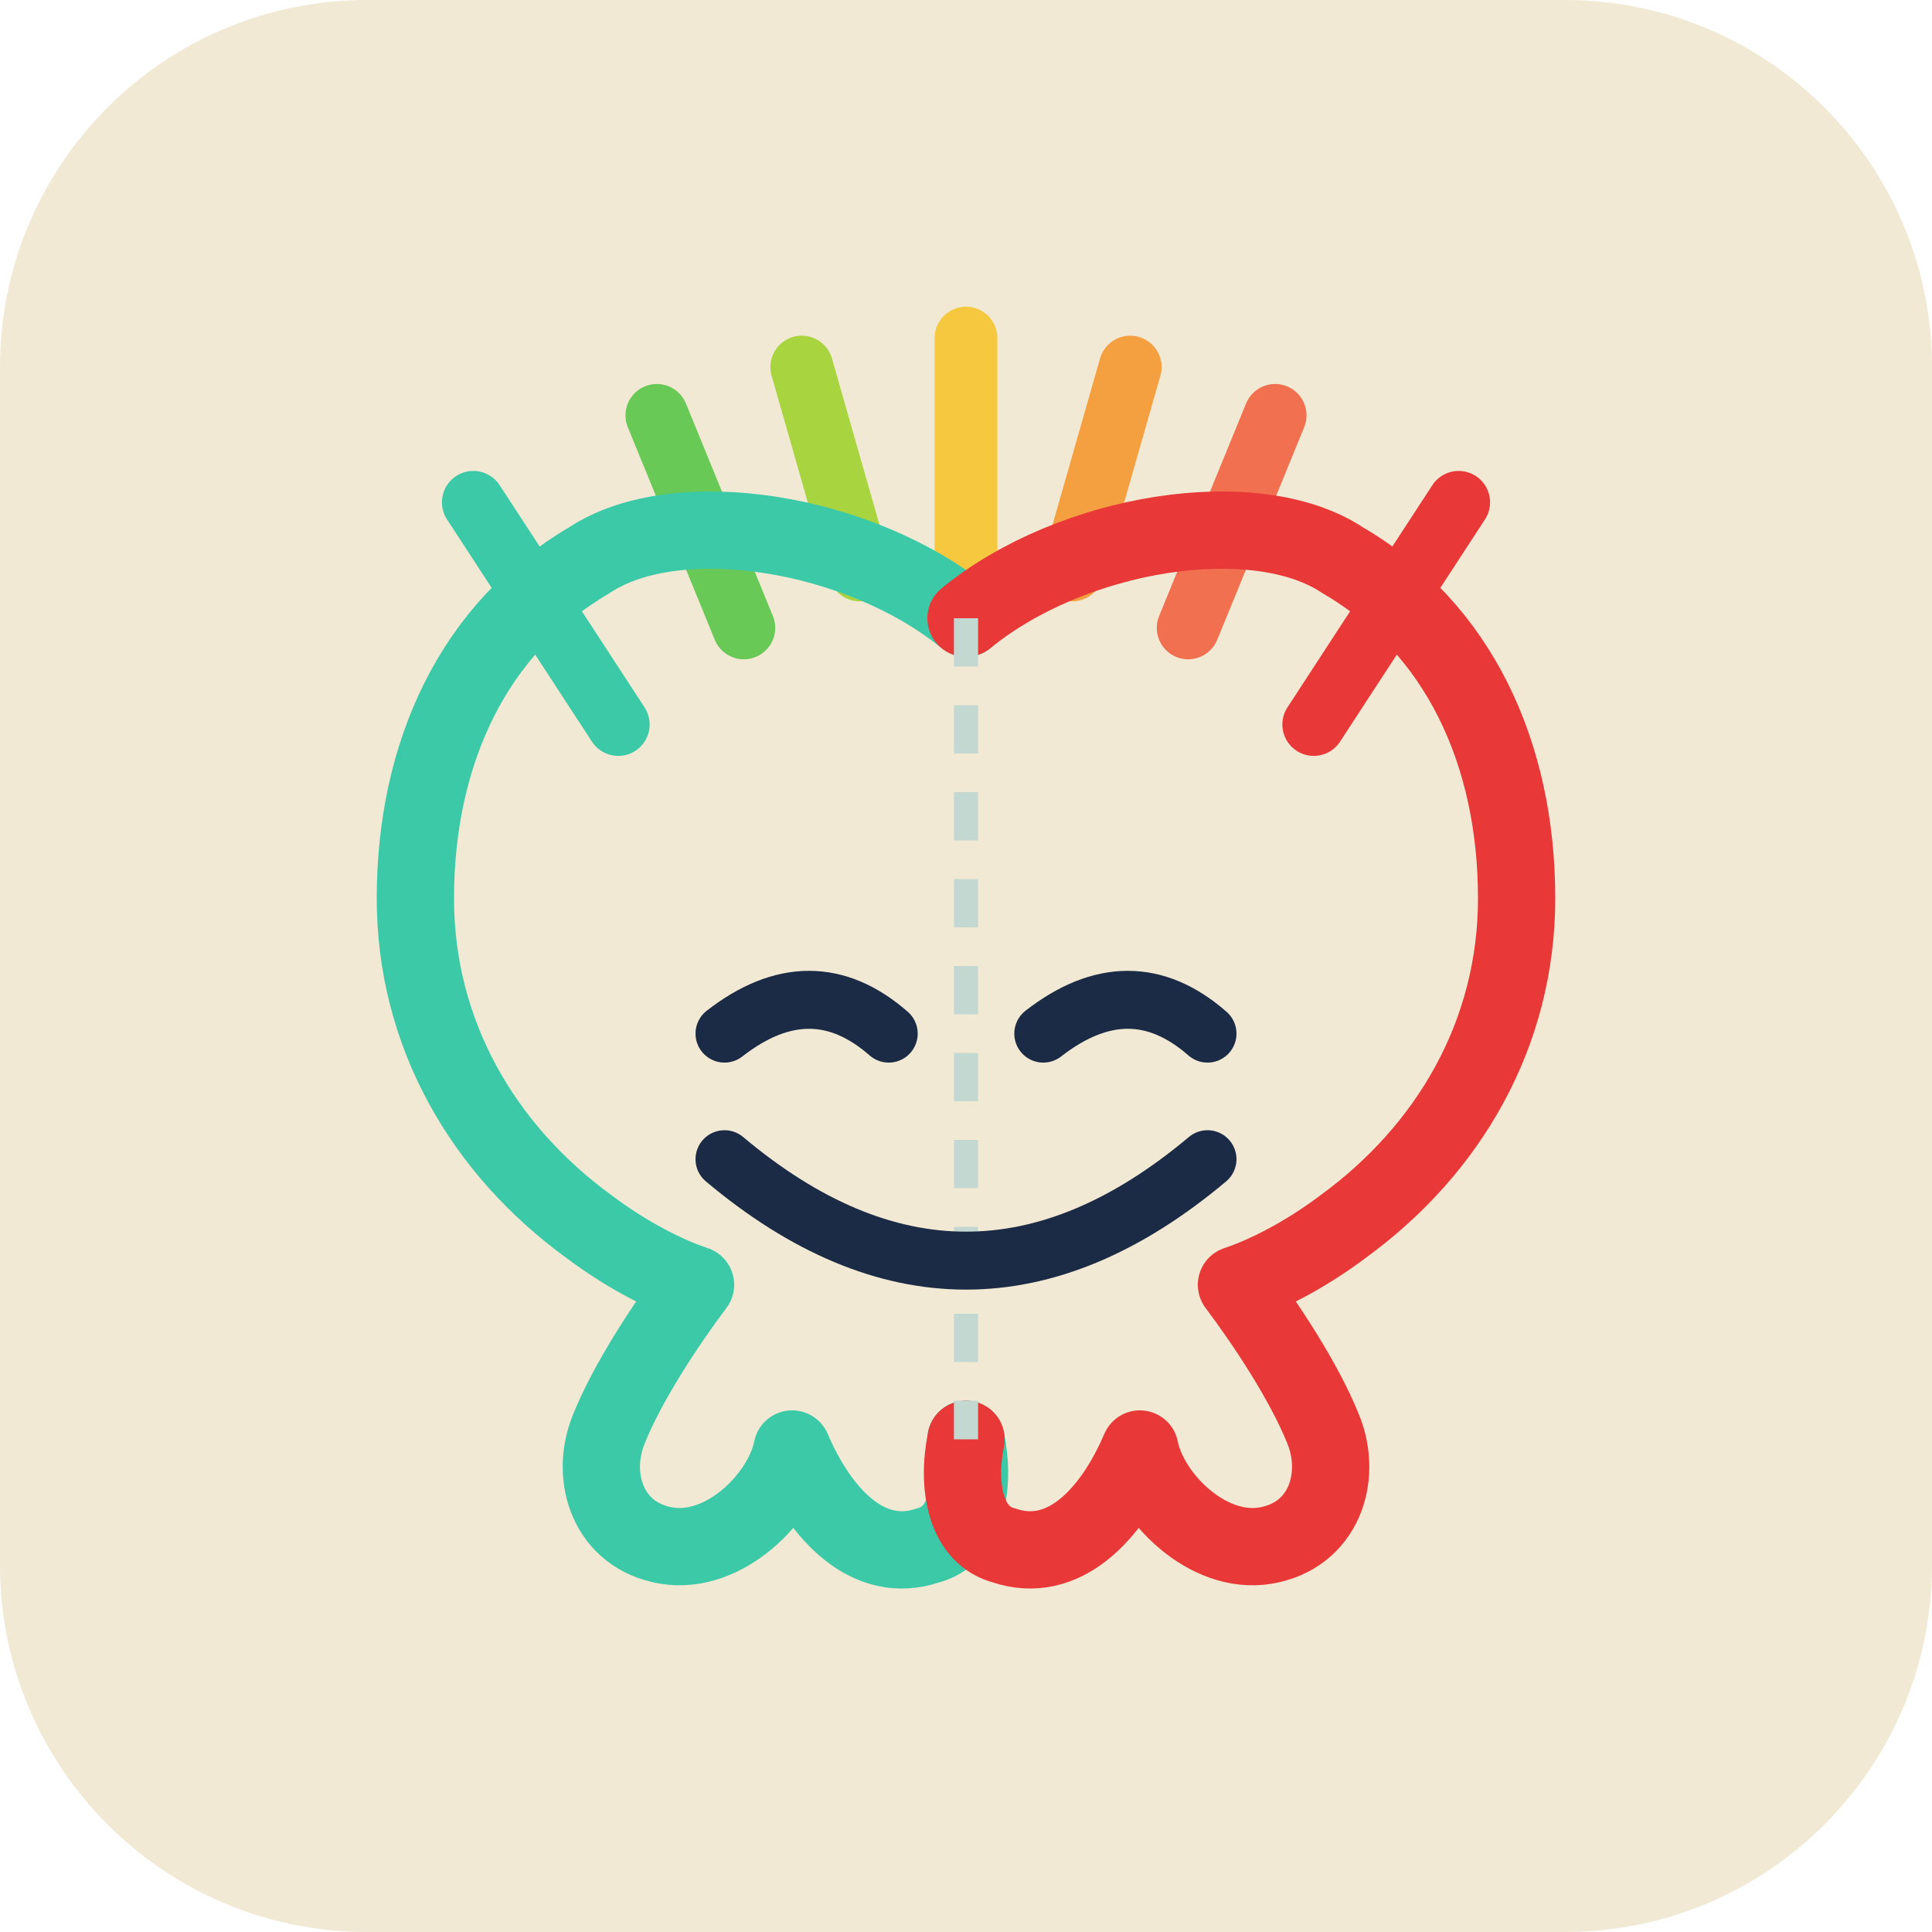
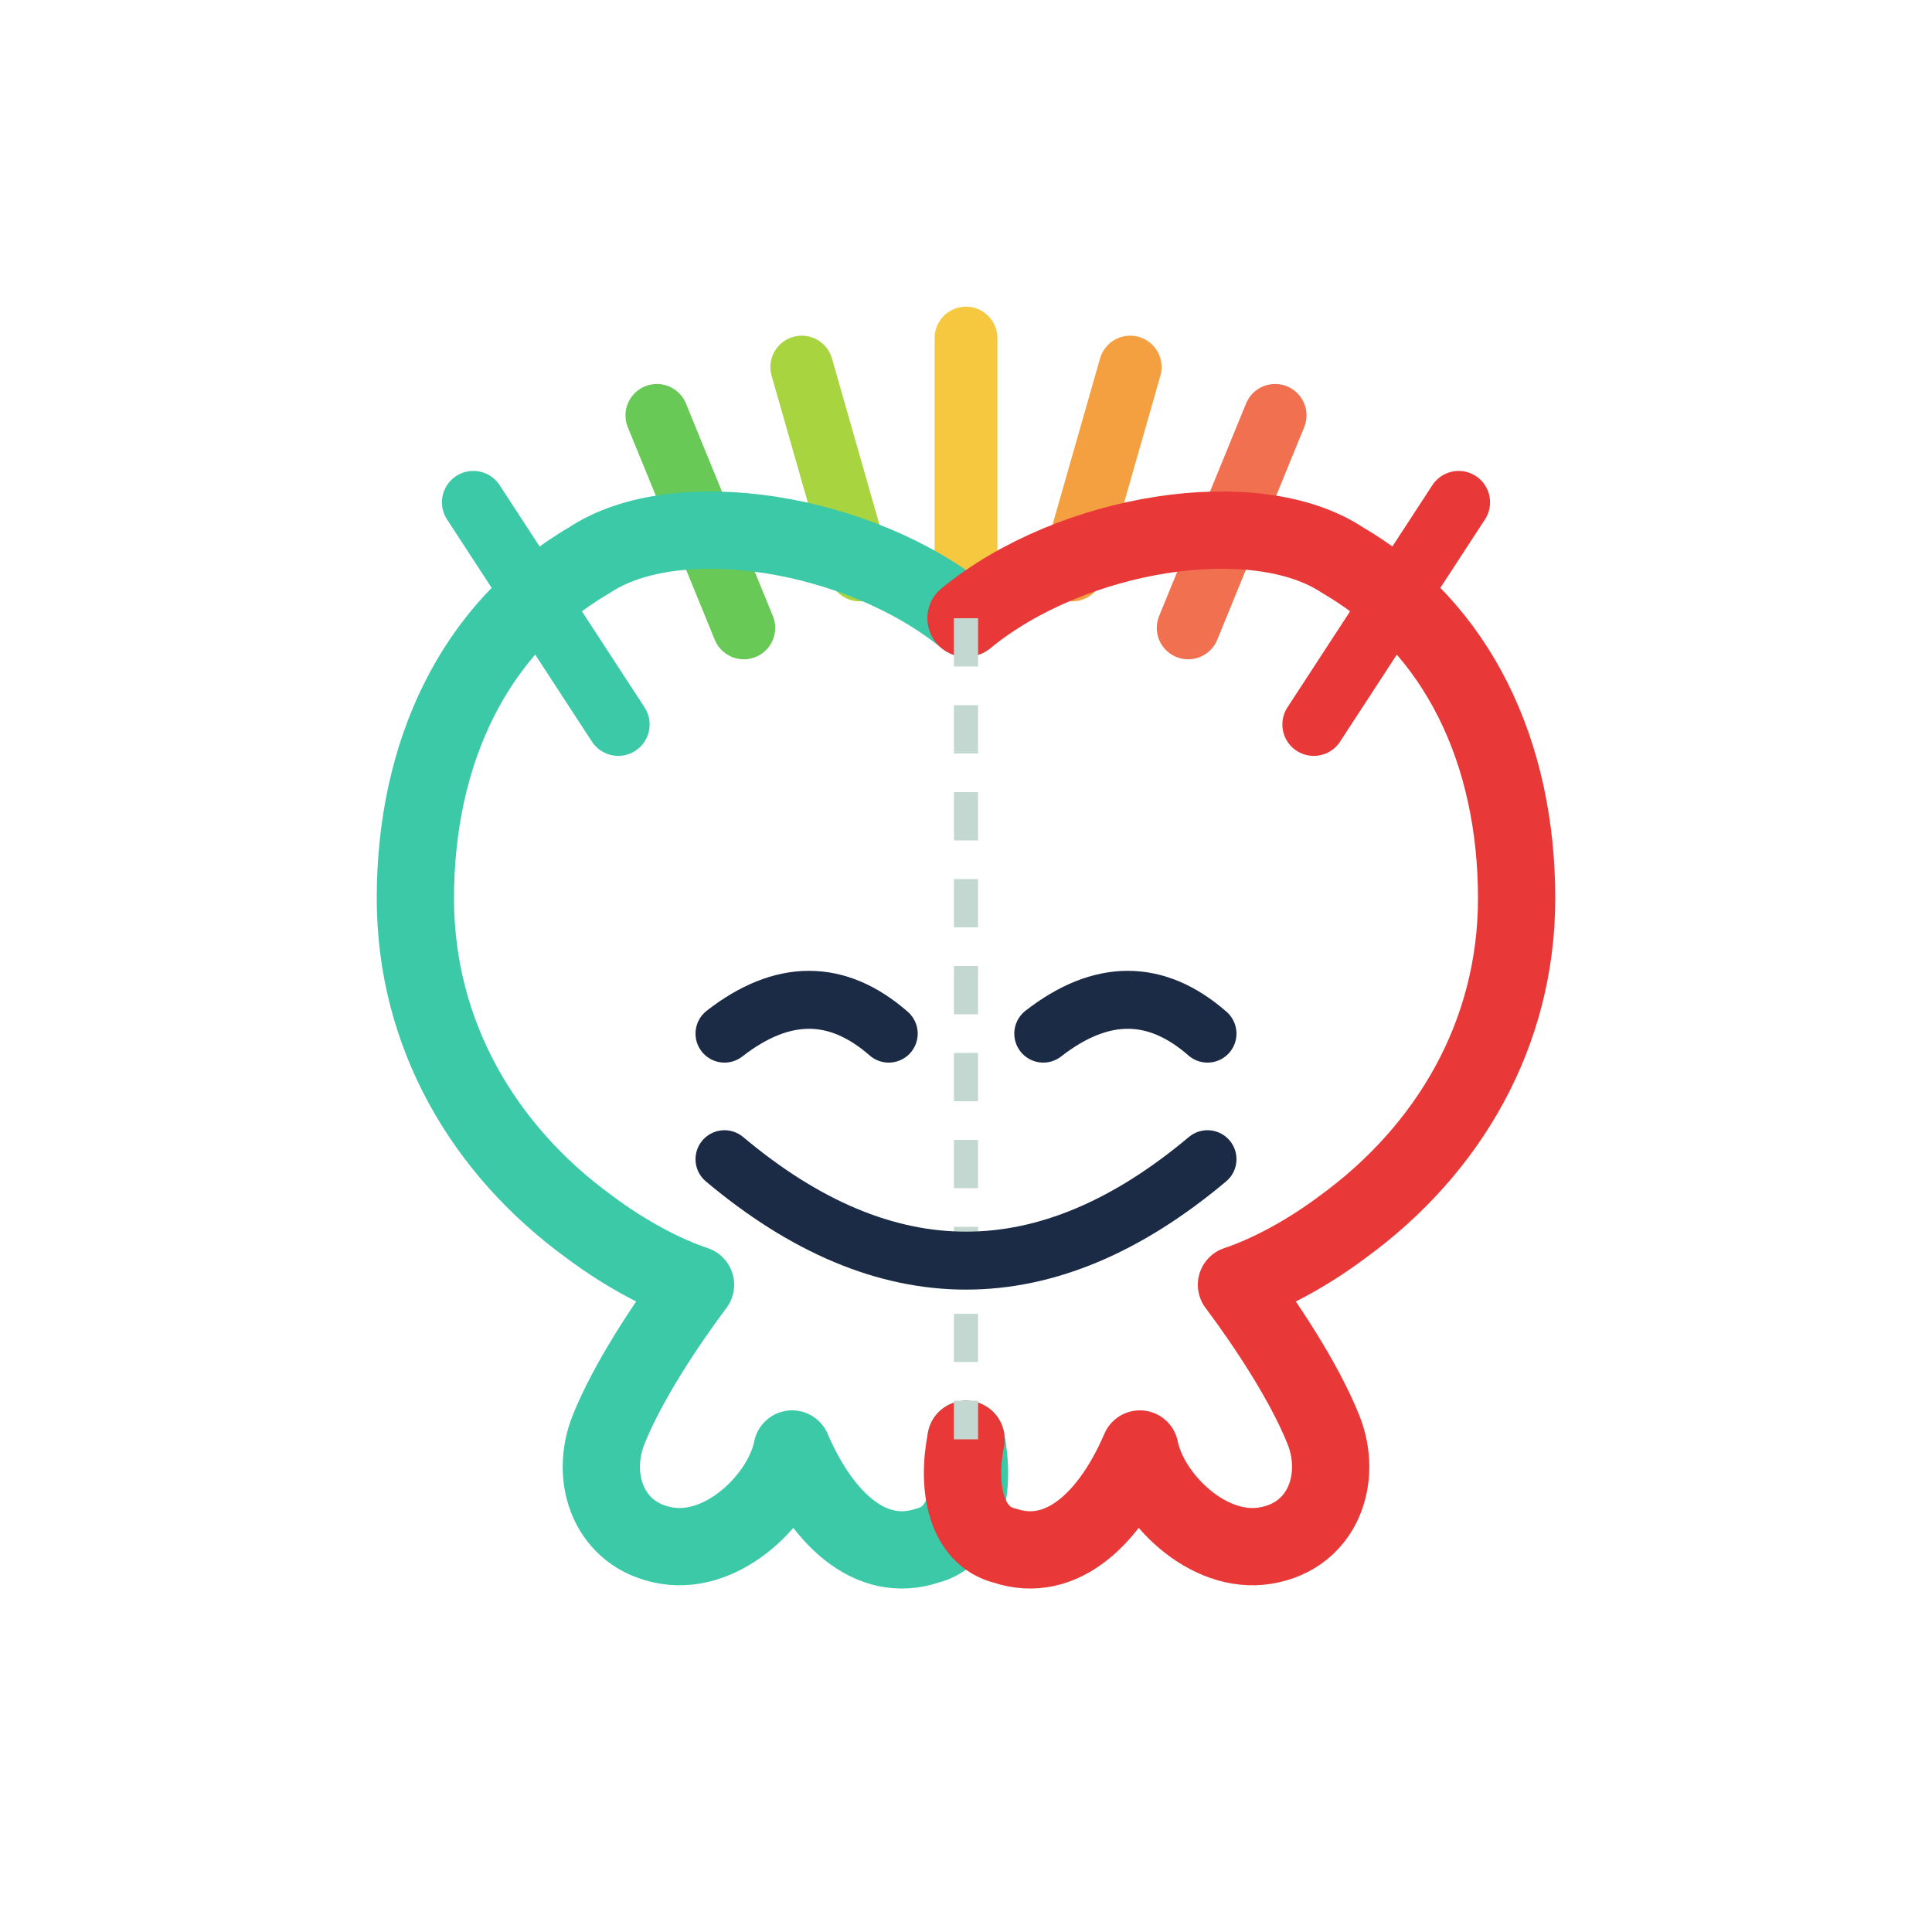
<svg xmlns="http://www.w3.org/2000/svg" viewBox="0 0 200 200" fill="none">
-   <rect width="200" height="200" rx="38" fill="#F2E9D4" />
  <g stroke-linecap="round" stroke-width="6.5">
    <line x1="64" y1="75" x2="49" y2="52" stroke="#3BC9A8" />
    <line x1="77" y1="65" x2="68" y2="43" stroke="#68C956" />
    <line x1="89" y1="59" x2="83" y2="38" stroke="#A8D440" />
    <line x1="100" y1="57" x2="100" y2="35" stroke="#F5C840" />
    <line x1="111" y1="59" x2="117" y2="38" stroke="#F5A040" />
    <line x1="123" y1="65" x2="132" y2="43" stroke="#F07050" />
    <line x1="136" y1="75" x2="151" y2="52" stroke="#E83838" />
  </g>
  <path d="M100 64        C 89 55, 70 52, 61 58        C 49 65, 43 78, 43 93        C 43 107, 50 119, 61 127        C 65 130, 69 132, 72 133        C 69 137, 65 143, 63 148        C 61 153, 63 159, 69 160        C 75 161, 81 155, 82 150        C 85 157, 90 162, 96 160        C 100 159, 101 154, 100 149" stroke="#3BC9A8" stroke-width="8" stroke-linecap="round" stroke-linejoin="round" />
  <path d="M100 64        C 111 55, 130 52, 139 58        C 151 65, 157 78, 157 93        C 157 107, 150 119, 139 127        C 135 130, 131 132, 128 133        C 131 137, 135 143, 137 148        C 139 153, 137 159, 131 160        C 125 161, 119 155, 118 150        C 115 157, 110 162, 104 160        C 100 159, 99 154, 100 149" stroke="#E83838" stroke-width="8" stroke-linecap="round" stroke-linejoin="round" />
  <line x1="100" y1="64" x2="100" y2="149" stroke="#C4D8D2" stroke-width="2.5" stroke-dasharray="5 4" />
  <path d="M75 107 Q84 100 92 107" stroke="#1B2B45" stroke-width="6" stroke-linecap="round" fill="none" />
  <path d="M108 107 Q117 100 125 107" stroke="#1B2B45" stroke-width="6" stroke-linecap="round" fill="none" />
  <path d="M75 120 Q100 141 125 120" stroke="#1B2B45" stroke-width="6" stroke-linecap="round" fill="none" />
</svg>
